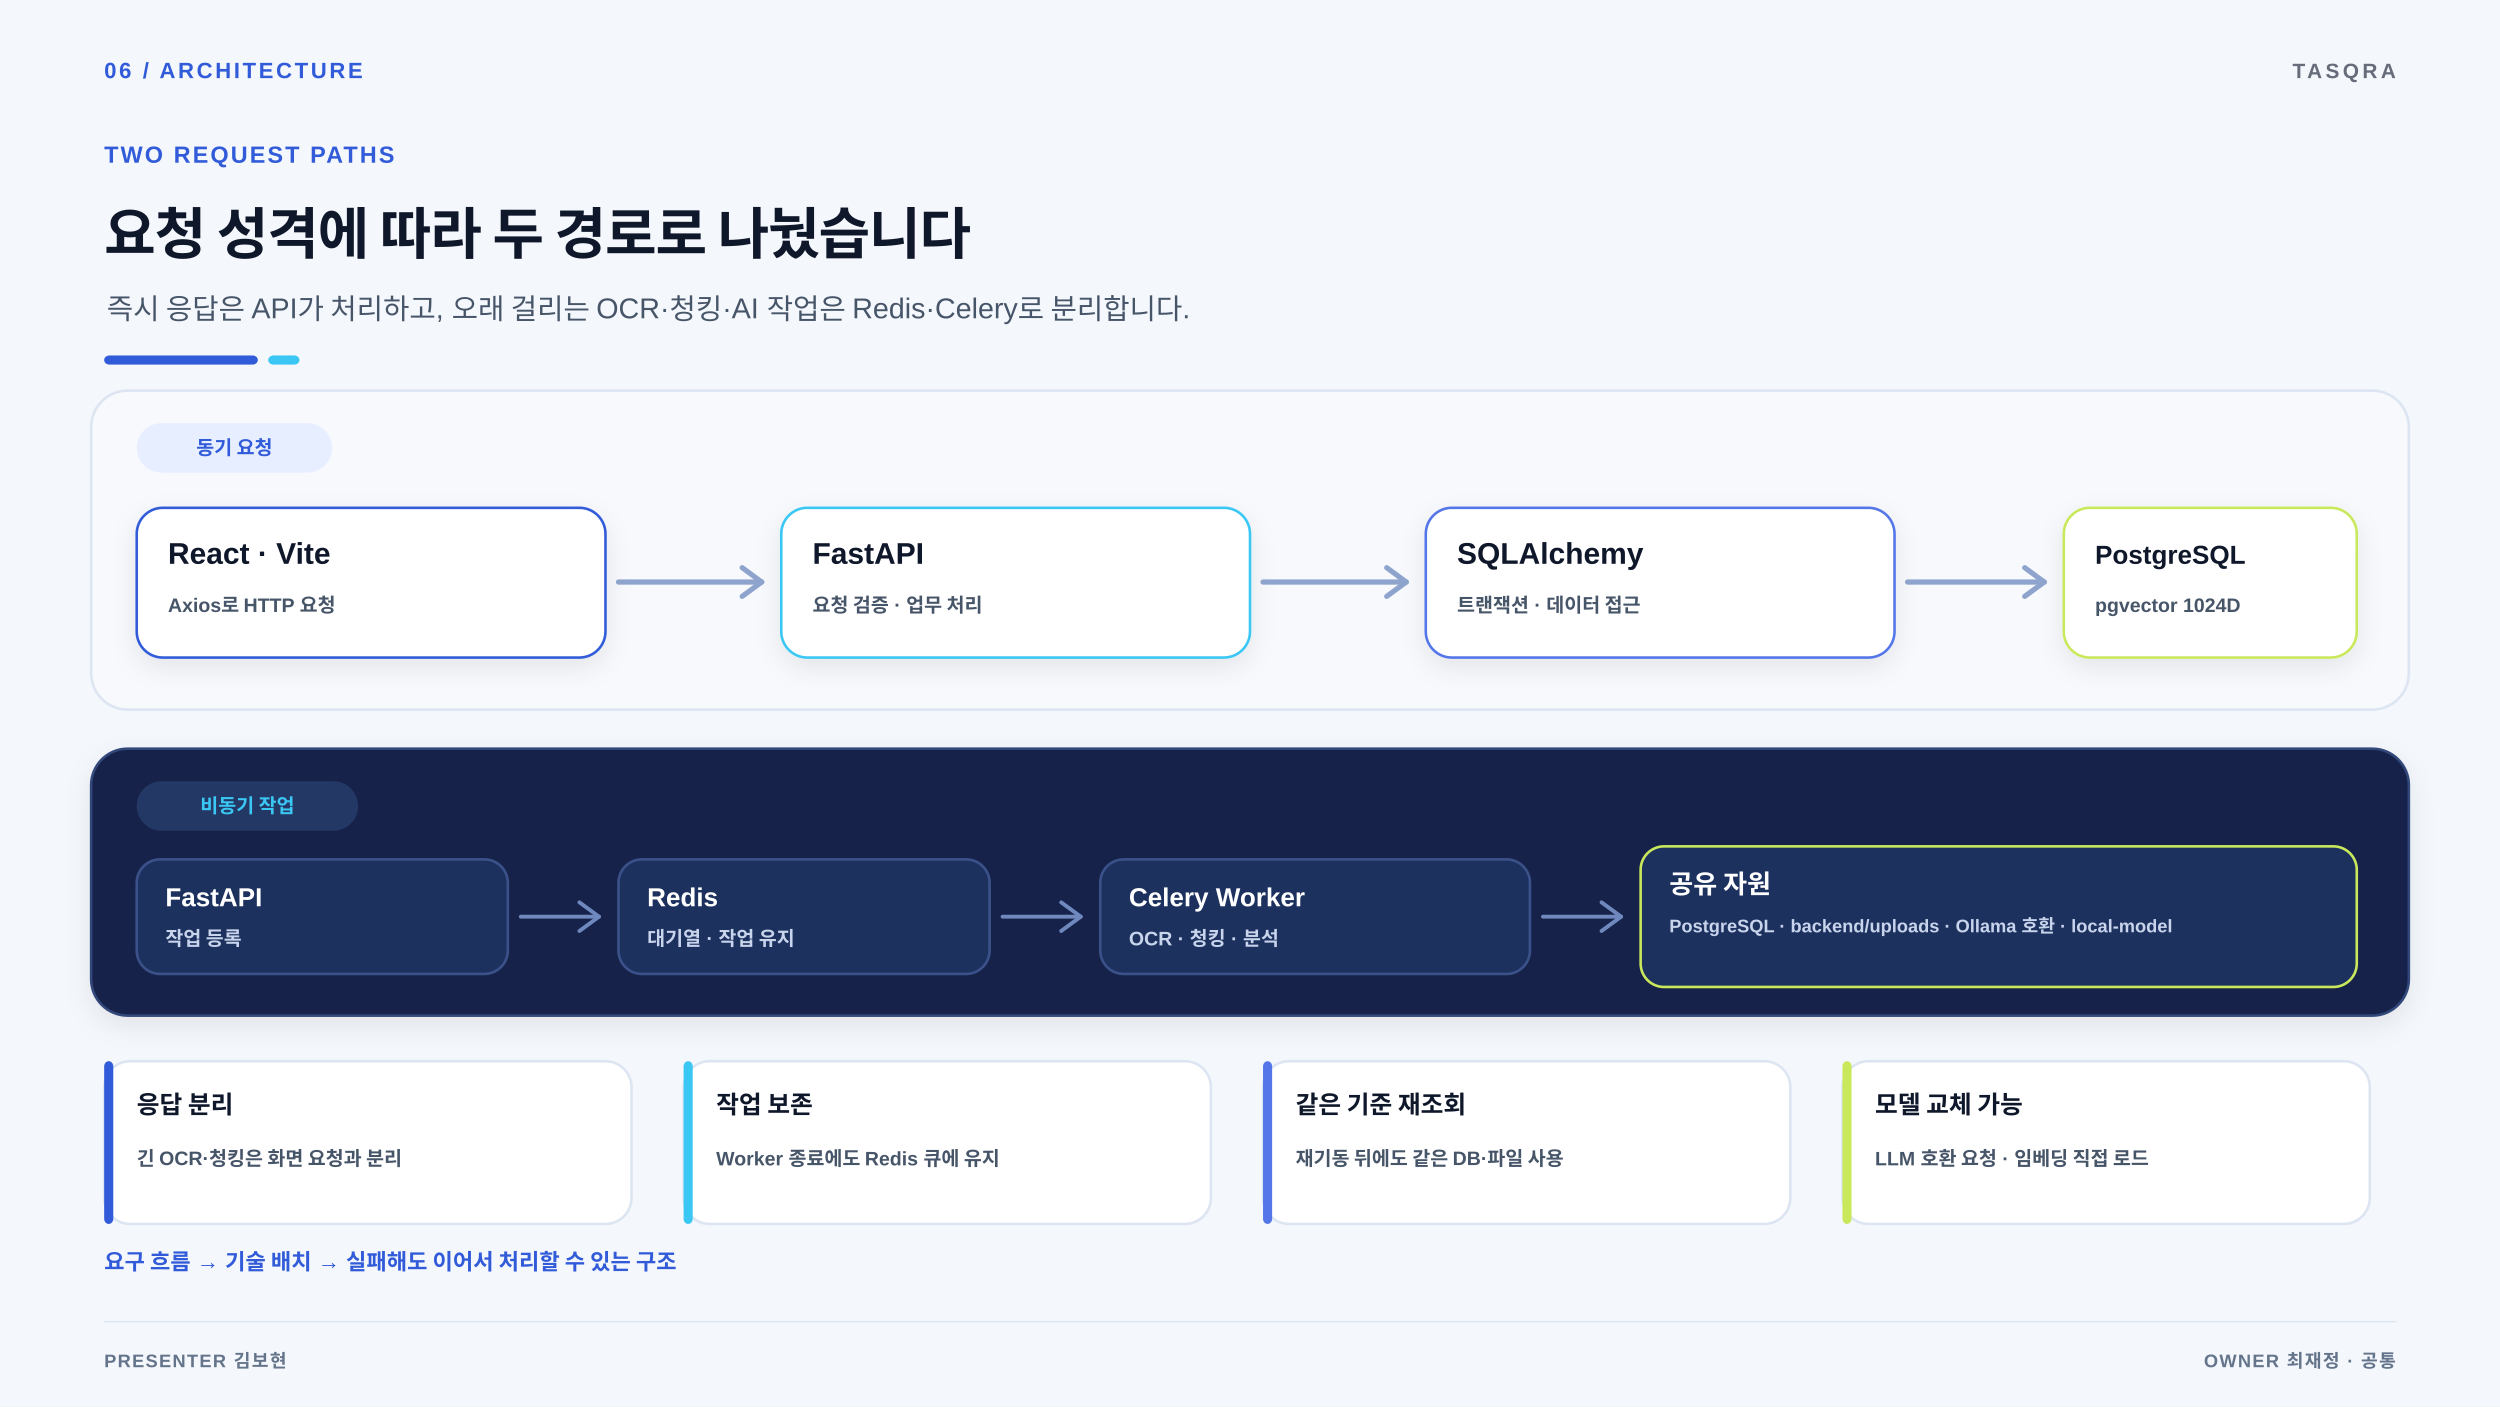
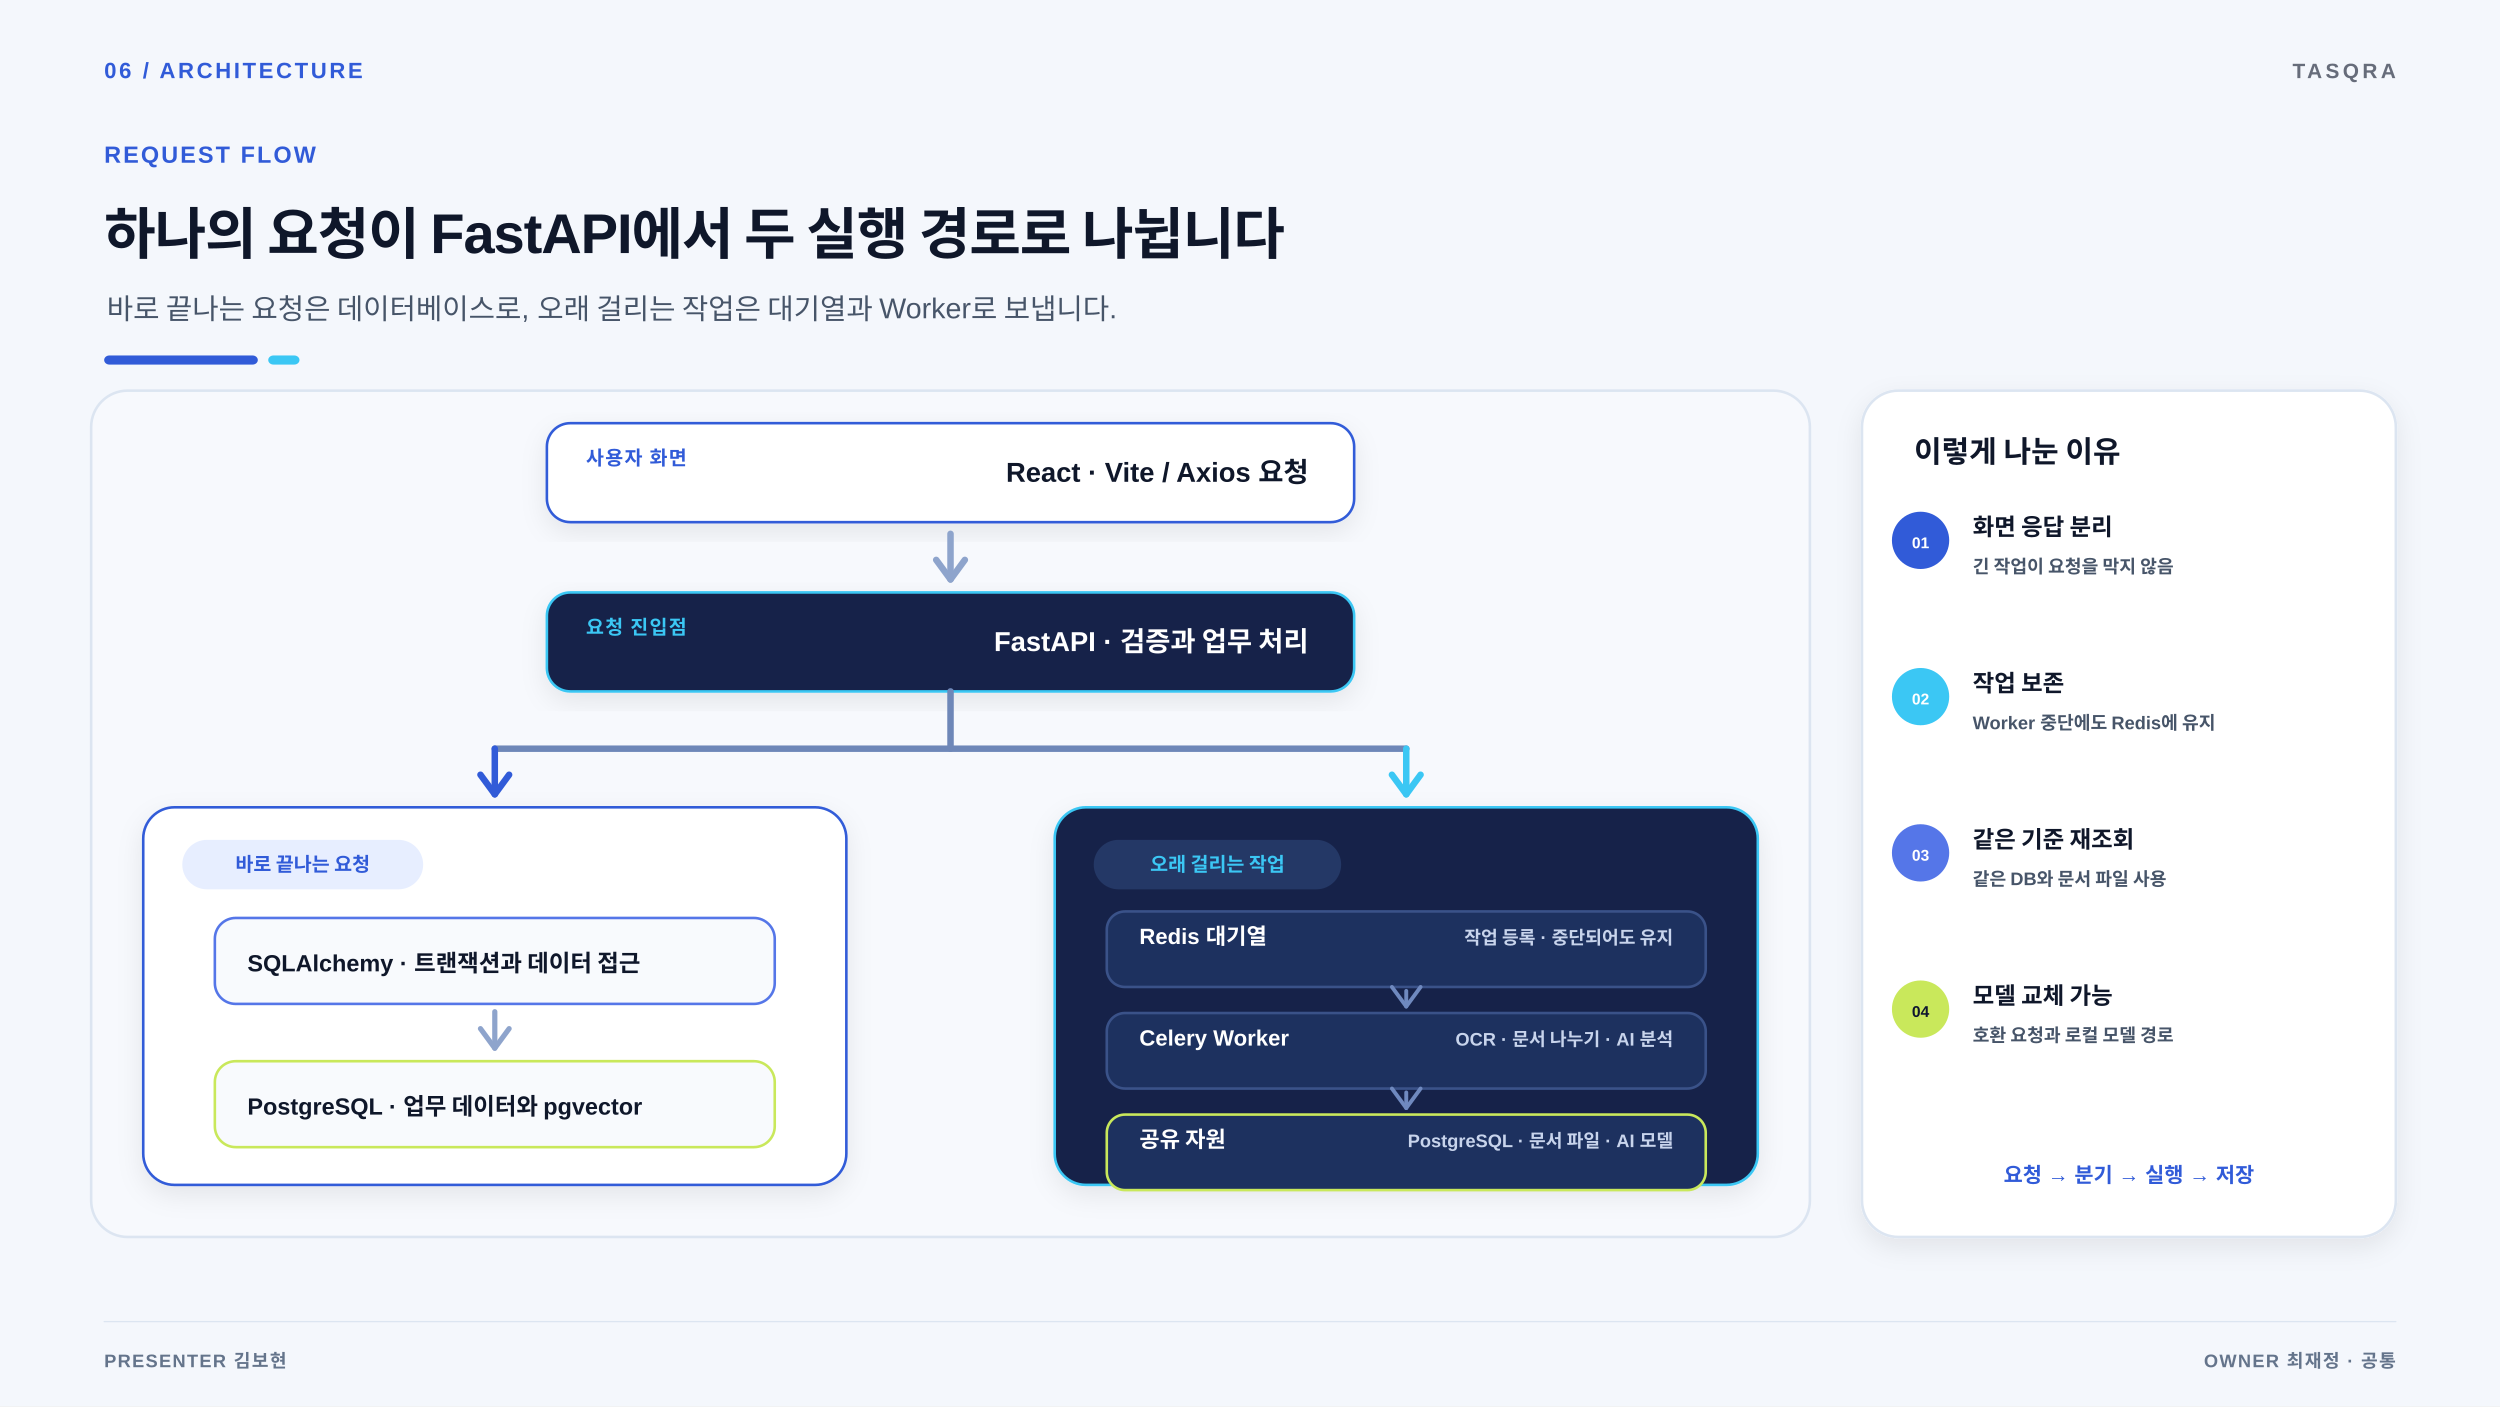
<svg xmlns="http://www.w3.org/2000/svg" width="1920" height="1080" viewBox="0 0 1920 1080">
  <defs>
    <style>@font-face{font-family:NotoKR;src:url("../../포트폴리오/NotoSansKR.ttf") format("truetype");} text{font-family:NotoKR,Arial,sans-serif;}</style>
    <filter id="shadow" x="-20%" y="-20%" width="140%" height="140%">
      <feDropShadow dx="0" dy="12" stdDeviation="16" flood-color="#0E162F" flood-opacity="0.11" />
    </filter>
    <filter id="softShadow" x="-20%" y="-20%" width="140%" height="140%">
      <feDropShadow dx="0" dy="7" stdDeviation="10" flood-color="#0E162F" flood-opacity="0.08" />
    </filter>
  </defs>
  <rect x="0" y="0" width="1920" height="1080" rx="0" fill="#F4F7FC" stroke="none" stroke-width="0" opacity="1" />
  <text x="80" y="60" font-family="NotoKR, Arial, sans-serif" font-size="17" font-weight="800" font-style="normal" fill="#315BD8" text-anchor="start" letter-spacing="2" opacity="1">06  /  ARCHITECTURE</text>
  <text x="1840" y="60" font-family="NotoKR, Arial, sans-serif" font-size="16" font-weight="800" font-style="normal" fill="#0F172A" text-anchor="end" letter-spacing="2.6" opacity="0.62">TASQRA</text>
  <line x1="80" y1="1015" x2="1840" y2="1015" stroke="#DCE5F1" stroke-width="1" stroke-linecap="round" opacity="1" />
  <text x="80" y="1050" font-family="NotoKR, Arial, sans-serif" font-size="14" font-weight="700" font-style="normal" fill="#64748B" text-anchor="start" letter-spacing="1" opacity="1">PRESENTER  김보현</text>
  <text x="1840" y="1050" font-family="NotoKR, Arial, sans-serif" font-size="14" font-weight="700" font-style="normal" fill="#64748B" text-anchor="end" letter-spacing="1" opacity="1">OWNER  최재정 · 공통</text>
-   <text x="80" y="125" font-family="NotoKR, Arial, sans-serif" font-size="18" font-weight="800" font-style="normal" fill="#315BD8" text-anchor="start" letter-spacing="1.6" opacity="1">TWO REQUEST PATHS</text>
-   <text x="80" y="195" font-family="NotoKR, Arial, sans-serif" font-size="43" font-weight="800" font-style="normal" fill="#0F172A" text-anchor="start" letter-spacing="-0.8" opacity="1">요청 성격에 따라 두 경로로 나눴습니다</text>
-   <text x="82" y="245" font-family="NotoKR, Arial, sans-serif" font-size="22" font-weight="500" font-style="normal" fill="#475569" text-anchor="start" letter-spacing="0" opacity="1">즉시 응답은 API가 처리하고, 오래 걸리는 OCR·청킹·AI 작업은 Redis·Celery로 분리합니다.</text>
+   <text x="80" y="125" font-family="NotoKR, Arial, sans-serif" font-size="18" font-weight="800" font-style="normal" fill="#315BD8" text-anchor="start" letter-spacing="1.6" opacity="1">REQUEST FLOW</text>
+   <text x="80" y="195" font-family="NotoKR, Arial, sans-serif" font-size="43" font-weight="800" font-style="normal" fill="#0F172A" text-anchor="start" letter-spacing="-0.8" opacity="1">하나의 요청이 FastAPI에서 두 실행 경로로 나뉩니다</text>
+   <text x="82" y="245" font-family="NotoKR, Arial, sans-serif" font-size="22" font-weight="500" font-style="normal" fill="#475569" text-anchor="start" letter-spacing="0" opacity="1">바로 끝나는 요청은 데이터베이스로, 오래 걸리는 작업은 대기열과 Worker로 보냅니다.</text>
  <rect x="80" y="273" width="118" height="7" rx="4" fill="#315BD8" stroke="none" stroke-width="0" opacity="1" />
  <rect x="206" y="273" width="24" height="7" rx="4" fill="#3BC7F4" stroke="none" stroke-width="0" opacity="1" />
-   <rect x="70" y="300" width="1780" height="245" rx="28" fill="#F7F9FD" stroke="#DCE5F1" stroke-width="2" opacity="1" />
-   <rect x="105" y="325" width="150" height="38" rx="19.0" fill="#E7EEFF" stroke="none" stroke-width="0" opacity="1" />
-   <text x="180.0" y="349.1" font-family="NotoKR, Arial, sans-serif" font-size="15" font-weight="700" font-style="normal" fill="#315BD8" text-anchor="middle" letter-spacing="0" opacity="1">동기 요청</text>
-   <rect x="105" y="390" width="360" height="115" rx="20" fill="#FFFFFF" stroke="#315BD8" stroke-width="2" opacity="1" filter="url(#softShadow)" />
-   <text x="129" y="433" font-family="NotoKR, Arial, sans-serif" font-size="23" font-weight="800" font-style="normal" fill="#0F172A" text-anchor="start" letter-spacing="0" opacity="1">React · Vite</text>
-   <text x="129" y="470" font-family="NotoKR, Arial, sans-serif" font-size="15" font-weight="600" font-style="normal" fill="#475569" text-anchor="start" letter-spacing="0" opacity="1">Axios로 HTTP 요청</text>
-   <rect x="600" y="390" width="360" height="115" rx="20" fill="#FFFFFF" stroke="#3BC7F4" stroke-width="2" opacity="1" filter="url(#softShadow)" />
-   <text x="624" y="433" font-family="NotoKR, Arial, sans-serif" font-size="23" font-weight="800" font-style="normal" fill="#0F172A" text-anchor="start" letter-spacing="0" opacity="1">FastAPI</text>
-   <text x="624" y="470" font-family="NotoKR, Arial, sans-serif" font-size="15" font-weight="600" font-style="normal" fill="#475569" text-anchor="start" letter-spacing="0" opacity="1">요청 검증 · 업무 처리</text>
-   <rect x="1095" y="390" width="360" height="115" rx="20" fill="#FFFFFF" stroke="#5576E8" stroke-width="2" opacity="1" filter="url(#softShadow)" />
-   <text x="1119" y="433" font-family="NotoKR, Arial, sans-serif" font-size="23" font-weight="800" font-style="normal" fill="#0F172A" text-anchor="start" letter-spacing="0" opacity="1">SQLAlchemy</text>
-   <text x="1119" y="470" font-family="NotoKR, Arial, sans-serif" font-size="15" font-weight="600" font-style="normal" fill="#475569" text-anchor="start" letter-spacing="0" opacity="1">트랜잭션 · 데이터 접근</text>
-   <rect x="1585" y="390" width="225" height="115" rx="20" fill="#FFFFFF" stroke="#C9E85B" stroke-width="2" opacity="1" filter="url(#softShadow)" />
-   <text x="1609" y="433" font-family="NotoKR, Arial, sans-serif" font-size="20" font-weight="800" font-style="normal" fill="#0F172A" text-anchor="start" letter-spacing="0" opacity="1">PostgreSQL</text>
-   <text x="1609" y="470" font-family="NotoKR, Arial, sans-serif" font-size="15" font-weight="600" font-style="normal" fill="#475569" text-anchor="start" letter-spacing="0" opacity="1">pgvector 1024D</text>
-   <line x1="475" y1="447" x2="585" y2="447" stroke="#8EA4CC" stroke-width="4" stroke-linecap="round" opacity="1" />
-   <path d="M 570 436 L 585 447 L 570 458" fill="none" stroke="#8EA4CC" stroke-width="4" stroke-linecap="round" stroke-linejoin="round" />
-   <line x1="970" y1="447" x2="1080" y2="447" stroke="#8EA4CC" stroke-width="4" stroke-linecap="round" opacity="1" />
-   <path d="M 1065 436 L 1080 447 L 1065 458" fill="none" stroke="#8EA4CC" stroke-width="4" stroke-linecap="round" stroke-linejoin="round" />
-   <line x1="1465" y1="447" x2="1570" y2="447" stroke="#8EA4CC" stroke-width="4" stroke-linecap="round" opacity="1" />
-   <path d="M 1555 436 L 1570 447 L 1555 458" fill="none" stroke="#8EA4CC" stroke-width="4" stroke-linecap="round" stroke-linejoin="round" />
-   <rect x="70" y="575" width="1780" height="205" rx="28" fill="#16234A" stroke="#31477A" stroke-width="2" opacity="1" filter="url(#softShadow)" />
-   <rect x="105" y="600" width="170" height="38" rx="19.0" fill="#243866" stroke="none" stroke-width="0" opacity="1" />
-   <text x="190.0" y="624.1" font-family="NotoKR, Arial, sans-serif" font-size="15" font-weight="700" font-style="normal" fill="#3BC7F4" text-anchor="middle" letter-spacing="0" opacity="1">비동기 작업</text>
-   <rect x="105" y="660" width="285" height="88" rx="18" fill="#1D315F" stroke="#3A5289" stroke-width="2" opacity="1" />
-   <text x="127" y="696" font-family="NotoKR, Arial, sans-serif" font-size="20" font-weight="800" font-style="normal" fill="#FFFFFF" text-anchor="start" letter-spacing="0" opacity="1">FastAPI</text>
-   <text x="127" y="726" font-family="NotoKR, Arial, sans-serif" font-size="15" font-weight="600" font-style="normal" fill="#C8D4EC" text-anchor="start" letter-spacing="0" opacity="1">작업 등록</text>
-   <rect x="475" y="660" width="285" height="88" rx="18" fill="#1D315F" stroke="#3A5289" stroke-width="2" opacity="1" />
-   <text x="497" y="696" font-family="NotoKR, Arial, sans-serif" font-size="20" font-weight="800" font-style="normal" fill="#FFFFFF" text-anchor="start" letter-spacing="0" opacity="1">Redis</text>
-   <text x="497" y="726" font-family="NotoKR, Arial, sans-serif" font-size="15" font-weight="600" font-style="normal" fill="#C8D4EC" text-anchor="start" letter-spacing="0" opacity="1">대기열 · 작업 유지</text>
-   <rect x="845" y="660" width="330" height="88" rx="18" fill="#1D315F" stroke="#3A5289" stroke-width="2" opacity="1" />
-   <text x="867" y="696" font-family="NotoKR, Arial, sans-serif" font-size="20" font-weight="800" font-style="normal" fill="#FFFFFF" text-anchor="start" letter-spacing="0" opacity="1">Celery Worker</text>
-   <text x="867" y="726" font-family="NotoKR, Arial, sans-serif" font-size="15" font-weight="600" font-style="normal" fill="#C8D4EC" text-anchor="start" letter-spacing="0" opacity="1">OCR · 청킹 · 분석</text>
-   <rect x="1260" y="650" width="550" height="108" rx="18" fill="#1D315F" stroke="#C9E85B" stroke-width="2" opacity="1" />
-   <text x="1282" y="686" font-family="NotoKR, Arial, sans-serif" font-size="20" font-weight="800" font-style="normal" fill="#FFFFFF" text-anchor="start" letter-spacing="0" opacity="1">공유 자원</text>
-   <text x="1282" y="716" font-family="NotoKR, Arial, sans-serif" font-size="14" font-weight="600" font-style="normal" fill="#C8D4EC" text-anchor="start" letter-spacing="0" opacity="1">PostgreSQL · backend/uploads · Ollama 호환 · local-model</text>
-   <line x1="400" y1="704" x2="460" y2="704" stroke="#6F89BF" stroke-width="3" stroke-linecap="round" opacity="1" />
-   <path d="M 445 693 L 460 704 L 445 715" fill="none" stroke="#6F89BF" stroke-width="3" stroke-linecap="round" stroke-linejoin="round" />
-   <line x1="770" y1="704" x2="830" y2="704" stroke="#6F89BF" stroke-width="3" stroke-linecap="round" opacity="1" />
-   <path d="M 815 693 L 830 704 L 815 715" fill="none" stroke="#6F89BF" stroke-width="3" stroke-linecap="round" stroke-linejoin="round" />
-   <line x1="1185" y1="704" x2="1245" y2="704" stroke="#6F89BF" stroke-width="3" stroke-linecap="round" opacity="1" />
-   <path d="M 1230 693 L 1245 704 L 1230 715" fill="none" stroke="#6F89BF" stroke-width="3" stroke-linecap="round" stroke-linejoin="round" />
-   <rect x="80" y="815" width="405" height="125" rx="20" fill="#FFFFFF" stroke="#DCE5F1" stroke-width="2" opacity="1" />
-   <rect x="80" y="815" width="7" height="125" rx="4" fill="#315BD8" stroke="none" stroke-width="0" opacity="1" />
-   <text x="105" y="855" font-family="NotoKR, Arial, sans-serif" font-size="19" font-weight="800" font-style="normal" fill="#0F172A" text-anchor="start" letter-spacing="0" opacity="1">응답 분리</text>
-   <text x="105" y="895" font-family="NotoKR, Arial, sans-serif" font-size="15" font-weight="600" font-style="normal" fill="#475569" text-anchor="start" letter-spacing="0" opacity="1">긴 OCR·청킹은 화면 요청과 분리</text>
-   <rect x="525" y="815" width="405" height="125" rx="20" fill="#FFFFFF" stroke="#DCE5F1" stroke-width="2" opacity="1" />
-   <rect x="525" y="815" width="7" height="125" rx="4" fill="#3BC7F4" stroke="none" stroke-width="0" opacity="1" />
-   <text x="550" y="855" font-family="NotoKR, Arial, sans-serif" font-size="19" font-weight="800" font-style="normal" fill="#0F172A" text-anchor="start" letter-spacing="0" opacity="1">작업 보존</text>
-   <text x="550" y="895" font-family="NotoKR, Arial, sans-serif" font-size="15" font-weight="600" font-style="normal" fill="#475569" text-anchor="start" letter-spacing="0" opacity="1">Worker 종료에도 Redis 큐에 유지</text>
-   <rect x="970" y="815" width="405" height="125" rx="20" fill="#FFFFFF" stroke="#DCE5F1" stroke-width="2" opacity="1" />
-   <rect x="970" y="815" width="7" height="125" rx="4" fill="#5576E8" stroke="none" stroke-width="0" opacity="1" />
-   <text x="995" y="855" font-family="NotoKR, Arial, sans-serif" font-size="19" font-weight="800" font-style="normal" fill="#0F172A" text-anchor="start" letter-spacing="0" opacity="1">같은 기준 재조회</text>
-   <text x="995" y="895" font-family="NotoKR, Arial, sans-serif" font-size="15" font-weight="600" font-style="normal" fill="#475569" text-anchor="start" letter-spacing="0" opacity="1">재기동 뒤에도 같은 DB·파일 사용</text>
-   <rect x="1415" y="815" width="405" height="125" rx="20" fill="#FFFFFF" stroke="#DCE5F1" stroke-width="2" opacity="1" />
-   <rect x="1415" y="815" width="7" height="125" rx="4" fill="#C9E85B" stroke="none" stroke-width="0" opacity="1" />
-   <text x="1440" y="855" font-family="NotoKR, Arial, sans-serif" font-size="19" font-weight="800" font-style="normal" fill="#0F172A" text-anchor="start" letter-spacing="0" opacity="1">모델 교체 가능</text>
-   <text x="1440" y="895" font-family="NotoKR, Arial, sans-serif" font-size="15" font-weight="600" font-style="normal" fill="#475569" text-anchor="start" letter-spacing="0" opacity="1">LLM 호환 요청 · 임베딩 직접 로드</text>
-   <text x="80" y="975" font-family="NotoKR, Arial, sans-serif" font-size="17" font-weight="800" font-style="normal" fill="#315BD8" text-anchor="start" letter-spacing="0" opacity="1">요구 흐름  →  기술 배치  →  실패해도 이어서 처리할 수 있는 구조</text>
+   <rect x="70" y="300" width="1320" height="650" rx="28" fill="#F7F9FD" stroke="#DCE5F1" stroke-width="2" opacity="1" />
+   <rect x="420" y="325" width="620" height="76" rx="18" fill="#FFFFFF" stroke="#315BD8" stroke-width="2" opacity="1" filter="url(#softShadow)" />
+   <text x="450" y="357" font-family="NotoKR, Arial, sans-serif" font-size="15" font-weight="800" font-style="normal" fill="#315BD8" text-anchor="start" letter-spacing="1.0" opacity="1">사용자 화면</text>
+   <text x="1005" y="370" font-family="NotoKR, Arial, sans-serif" font-size="21" font-weight="800" font-style="normal" fill="#0F172A" text-anchor="end" letter-spacing="0" opacity="1">React · Vite  /  Axios 요청</text>
+   <line x1="730" y1="410" x2="730" y2="445" stroke="#8EA4CC" stroke-width="5" stroke-linecap="round" opacity="1" />
+   <path d="M 719 430 L 730 445 L 741 430" fill="none" stroke="#8EA4CC" stroke-width="5" stroke-linecap="round" stroke-linejoin="round" />
+   <rect x="420" y="455" width="620" height="76" rx="18" fill="#16234A" stroke="#3BC7F4" stroke-width="2" opacity="1" filter="url(#softShadow)" />
+   <text x="450" y="487" font-family="NotoKR, Arial, sans-serif" font-size="15" font-weight="800" font-style="normal" fill="#3BC7F4" text-anchor="start" letter-spacing="1.0" opacity="1">요청 진입점</text>
+   <text x="1005" y="500" font-family="NotoKR, Arial, sans-serif" font-size="21" font-weight="800" font-style="normal" fill="#FFFFFF" text-anchor="end" letter-spacing="0" opacity="1">FastAPI  ·  검증과 업무 처리</text>
+   <line x1="730" y1="531" x2="730" y2="575" stroke="#6E87B8" stroke-width="5" stroke-linecap="round" opacity="1" />
+   <line x1="380" y1="575" x2="1080" y2="575" stroke="#6E87B8" stroke-width="5" stroke-linecap="round" opacity="1" />
+   <line x1="380" y1="575" x2="380" y2="610" stroke="#315BD8" stroke-width="5" stroke-linecap="round" opacity="1" />
+   <path d="M 369 595 L 380 610 L 391 595" fill="none" stroke="#315BD8" stroke-width="5" stroke-linecap="round" stroke-linejoin="round" />
+   <line x1="1080" y1="575" x2="1080" y2="610" stroke="#3BC7F4" stroke-width="5" stroke-linecap="round" opacity="1" />
+   <path d="M 1069 595 L 1080 610 L 1091 595" fill="none" stroke="#3BC7F4" stroke-width="5" stroke-linecap="round" stroke-linejoin="round" />
+   <rect x="110" y="620" width="540" height="290" rx="24" fill="#FFFFFF" stroke="#315BD8" stroke-width="2" opacity="1" filter="url(#softShadow)" />
+   <rect x="140" y="645" width="185" height="38" rx="19.0" fill="#E7EEFF" stroke="none" stroke-width="0" opacity="1" />
+   <text x="232.5" y="669.1" font-family="NotoKR, Arial, sans-serif" font-size="15" font-weight="700" font-style="normal" fill="#315BD8" text-anchor="middle" letter-spacing="0" opacity="1">바로 끝나는 요청</text>
+   <rect x="165" y="705" width="430" height="66" rx="16" fill="#F8FAFD" stroke="#5576E8" stroke-width="2" opacity="1" />
+   <text x="190" y="746" font-family="NotoKR, Arial, sans-serif" font-size="18" font-weight="800" font-style="normal" fill="#0F172A" text-anchor="start" letter-spacing="0" opacity="1">SQLAlchemy  ·  트랜잭션과 데이터 접근</text>
+   <line x1="380" y1="777" x2="380" y2="805" stroke="#8EA4CC" stroke-width="4" stroke-linecap="round" opacity="1" />
+   <path d="M 369 790 L 380 805 L 391 790" fill="none" stroke="#8EA4CC" stroke-width="4" stroke-linecap="round" stroke-linejoin="round" />
+   <rect x="165" y="815" width="430" height="66" rx="16" fill="#F8FAFD" stroke="#C9E85B" stroke-width="2" opacity="1" />
+   <text x="190" y="856" font-family="NotoKR, Arial, sans-serif" font-size="18" font-weight="800" font-style="normal" fill="#0F172A" text-anchor="start" letter-spacing="0" opacity="1">PostgreSQL  ·  업무 데이터와 pgvector</text>
+   <rect x="810" y="620" width="540" height="290" rx="24" fill="#16234A" stroke="#3BC7F4" stroke-width="2" opacity="1" filter="url(#softShadow)" />
+   <rect x="840" y="645" width="190" height="38" rx="19.0" fill="#243866" stroke="none" stroke-width="0" opacity="1" />
+   <text x="935.0" y="669.1" font-family="NotoKR, Arial, sans-serif" font-size="15" font-weight="700" font-style="normal" fill="#3BC7F4" text-anchor="middle" letter-spacing="0" opacity="1">오래 걸리는 작업</text>
+   <rect x="850" y="700" width="460" height="58" rx="14" fill="#1D315F" stroke="#3A5289" stroke-width="2" opacity="1" />
+   <text x="875" y="725" font-family="NotoKR, Arial, sans-serif" font-size="17" font-weight="800" font-style="normal" fill="#FFFFFF" text-anchor="start" letter-spacing="0" opacity="1">Redis 대기열</text>
+   <text x="1285" y="725" font-family="NotoKR, Arial, sans-serif" font-size="14" font-weight="600" font-style="normal" fill="#C8D4EC" text-anchor="end" letter-spacing="0" opacity="1">작업 등록 · 중단되어도 유지</text>
+   <line x1="1080" y1="761" x2="1080" y2="773" stroke="#6F89BF" stroke-width="3" stroke-linecap="round" opacity="1" />
+   <path d="M 1069 758 L 1080 773 L 1091 758" fill="none" stroke="#6F89BF" stroke-width="3" stroke-linecap="round" stroke-linejoin="round" />
+   <rect x="850" y="778" width="460" height="58" rx="14" fill="#1D315F" stroke="#3A5289" stroke-width="2" opacity="1" />
+   <text x="875" y="803" font-family="NotoKR, Arial, sans-serif" font-size="17" font-weight="800" font-style="normal" fill="#FFFFFF" text-anchor="start" letter-spacing="0" opacity="1">Celery Worker</text>
+   <text x="1285" y="803" font-family="NotoKR, Arial, sans-serif" font-size="14" font-weight="600" font-style="normal" fill="#C8D4EC" text-anchor="end" letter-spacing="0" opacity="1">OCR · 문서 나누기 · AI 분석</text>
+   <line x1="1080" y1="839" x2="1080" y2="851" stroke="#6F89BF" stroke-width="3" stroke-linecap="round" opacity="1" />
+   <path d="M 1069 836 L 1080 851 L 1091 836" fill="none" stroke="#6F89BF" stroke-width="3" stroke-linecap="round" stroke-linejoin="round" />
+   <rect x="850" y="856" width="460" height="58" rx="14" fill="#1D315F" stroke="#C9E85B" stroke-width="2" opacity="1" />
+   <text x="875" y="881" font-family="NotoKR, Arial, sans-serif" font-size="17" font-weight="800" font-style="normal" fill="#FFFFFF" text-anchor="start" letter-spacing="0" opacity="1">공유 자원</text>
+   <text x="1285" y="881" font-family="NotoKR, Arial, sans-serif" font-size="14" font-weight="600" font-style="normal" fill="#C8D4EC" text-anchor="end" letter-spacing="0" opacity="1">PostgreSQL · 문서 파일 · AI 모델</text>
+   <rect x="1430" y="300" width="410" height="650" rx="28" fill="#FFFFFF" stroke="#DCE5F1" stroke-width="2" opacity="1" filter="url(#softShadow)" />
+   <text x="1470" y="355" font-family="NotoKR, Arial, sans-serif" font-size="23" font-weight="800" font-style="normal" fill="#0F172A" text-anchor="start" letter-spacing="0" opacity="1">이렇게 나눈 이유</text>
+   <circle cx="1475" cy="415" r="22" fill="#315BD8" stroke="none" stroke-width="0" opacity="1" />
+   <text x="1475" y="421" font-family="NotoKR, Arial, sans-serif" font-size="12" font-weight="800" font-style="normal" fill="#FFFFFF" text-anchor="middle" letter-spacing="0" opacity="1">01</text>
+   <text x="1515" y="411" font-family="NotoKR, Arial, sans-serif" font-size="18" font-weight="800" font-style="normal" fill="#0F172A" text-anchor="start" letter-spacing="0" opacity="1">화면 응답 분리</text>
+   <text x="1515" y="440" font-family="NotoKR, Arial, sans-serif" font-size="14" font-weight="600" font-style="normal" fill="#475569" text-anchor="start" letter-spacing="0" opacity="1">긴 작업이 요청을 막지 않음</text>
+   <circle cx="1475" cy="535" r="22" fill="#3BC7F4" stroke="none" stroke-width="0" opacity="1" />
+   <text x="1475" y="541" font-family="NotoKR, Arial, sans-serif" font-size="12" font-weight="800" font-style="normal" fill="#FFFFFF" text-anchor="middle" letter-spacing="0" opacity="1">02</text>
+   <text x="1515" y="531" font-family="NotoKR, Arial, sans-serif" font-size="18" font-weight="800" font-style="normal" fill="#0F172A" text-anchor="start" letter-spacing="0" opacity="1">작업 보존</text>
+   <text x="1515" y="560" font-family="NotoKR, Arial, sans-serif" font-size="14" font-weight="600" font-style="normal" fill="#475569" text-anchor="start" letter-spacing="0" opacity="1">Worker 중단에도 Redis에 유지</text>
+   <circle cx="1475" cy="655" r="22" fill="#5576E8" stroke="none" stroke-width="0" opacity="1" />
+   <text x="1475" y="661" font-family="NotoKR, Arial, sans-serif" font-size="12" font-weight="800" font-style="normal" fill="#FFFFFF" text-anchor="middle" letter-spacing="0" opacity="1">03</text>
+   <text x="1515" y="651" font-family="NotoKR, Arial, sans-serif" font-size="18" font-weight="800" font-style="normal" fill="#0F172A" text-anchor="start" letter-spacing="0" opacity="1">같은 기준 재조회</text>
+   <text x="1515" y="680" font-family="NotoKR, Arial, sans-serif" font-size="14" font-weight="600" font-style="normal" fill="#475569" text-anchor="start" letter-spacing="0" opacity="1">같은 DB와 문서 파일 사용</text>
+   <circle cx="1475" cy="775" r="22" fill="#C9E85B" stroke="none" stroke-width="0" opacity="1" />
+   <text x="1475" y="781" font-family="NotoKR, Arial, sans-serif" font-size="12" font-weight="800" font-style="normal" fill="#0E162F" text-anchor="middle" letter-spacing="0" opacity="1">04</text>
+   <text x="1515" y="771" font-family="NotoKR, Arial, sans-serif" font-size="18" font-weight="800" font-style="normal" fill="#0F172A" text-anchor="start" letter-spacing="0" opacity="1">모델 교체 가능</text>
+   <text x="1515" y="800" font-family="NotoKR, Arial, sans-serif" font-size="14" font-weight="600" font-style="normal" fill="#475569" text-anchor="start" letter-spacing="0" opacity="1">호환 요청과 로컬 모델 경로</text>
+   <text x="1635" y="908" font-family="NotoKR, Arial, sans-serif" font-size="16" font-weight="800" font-style="normal" fill="#315BD8" text-anchor="middle" letter-spacing="0" opacity="1">요청  →  분기  →  실행  →  저장</text>
</svg>
